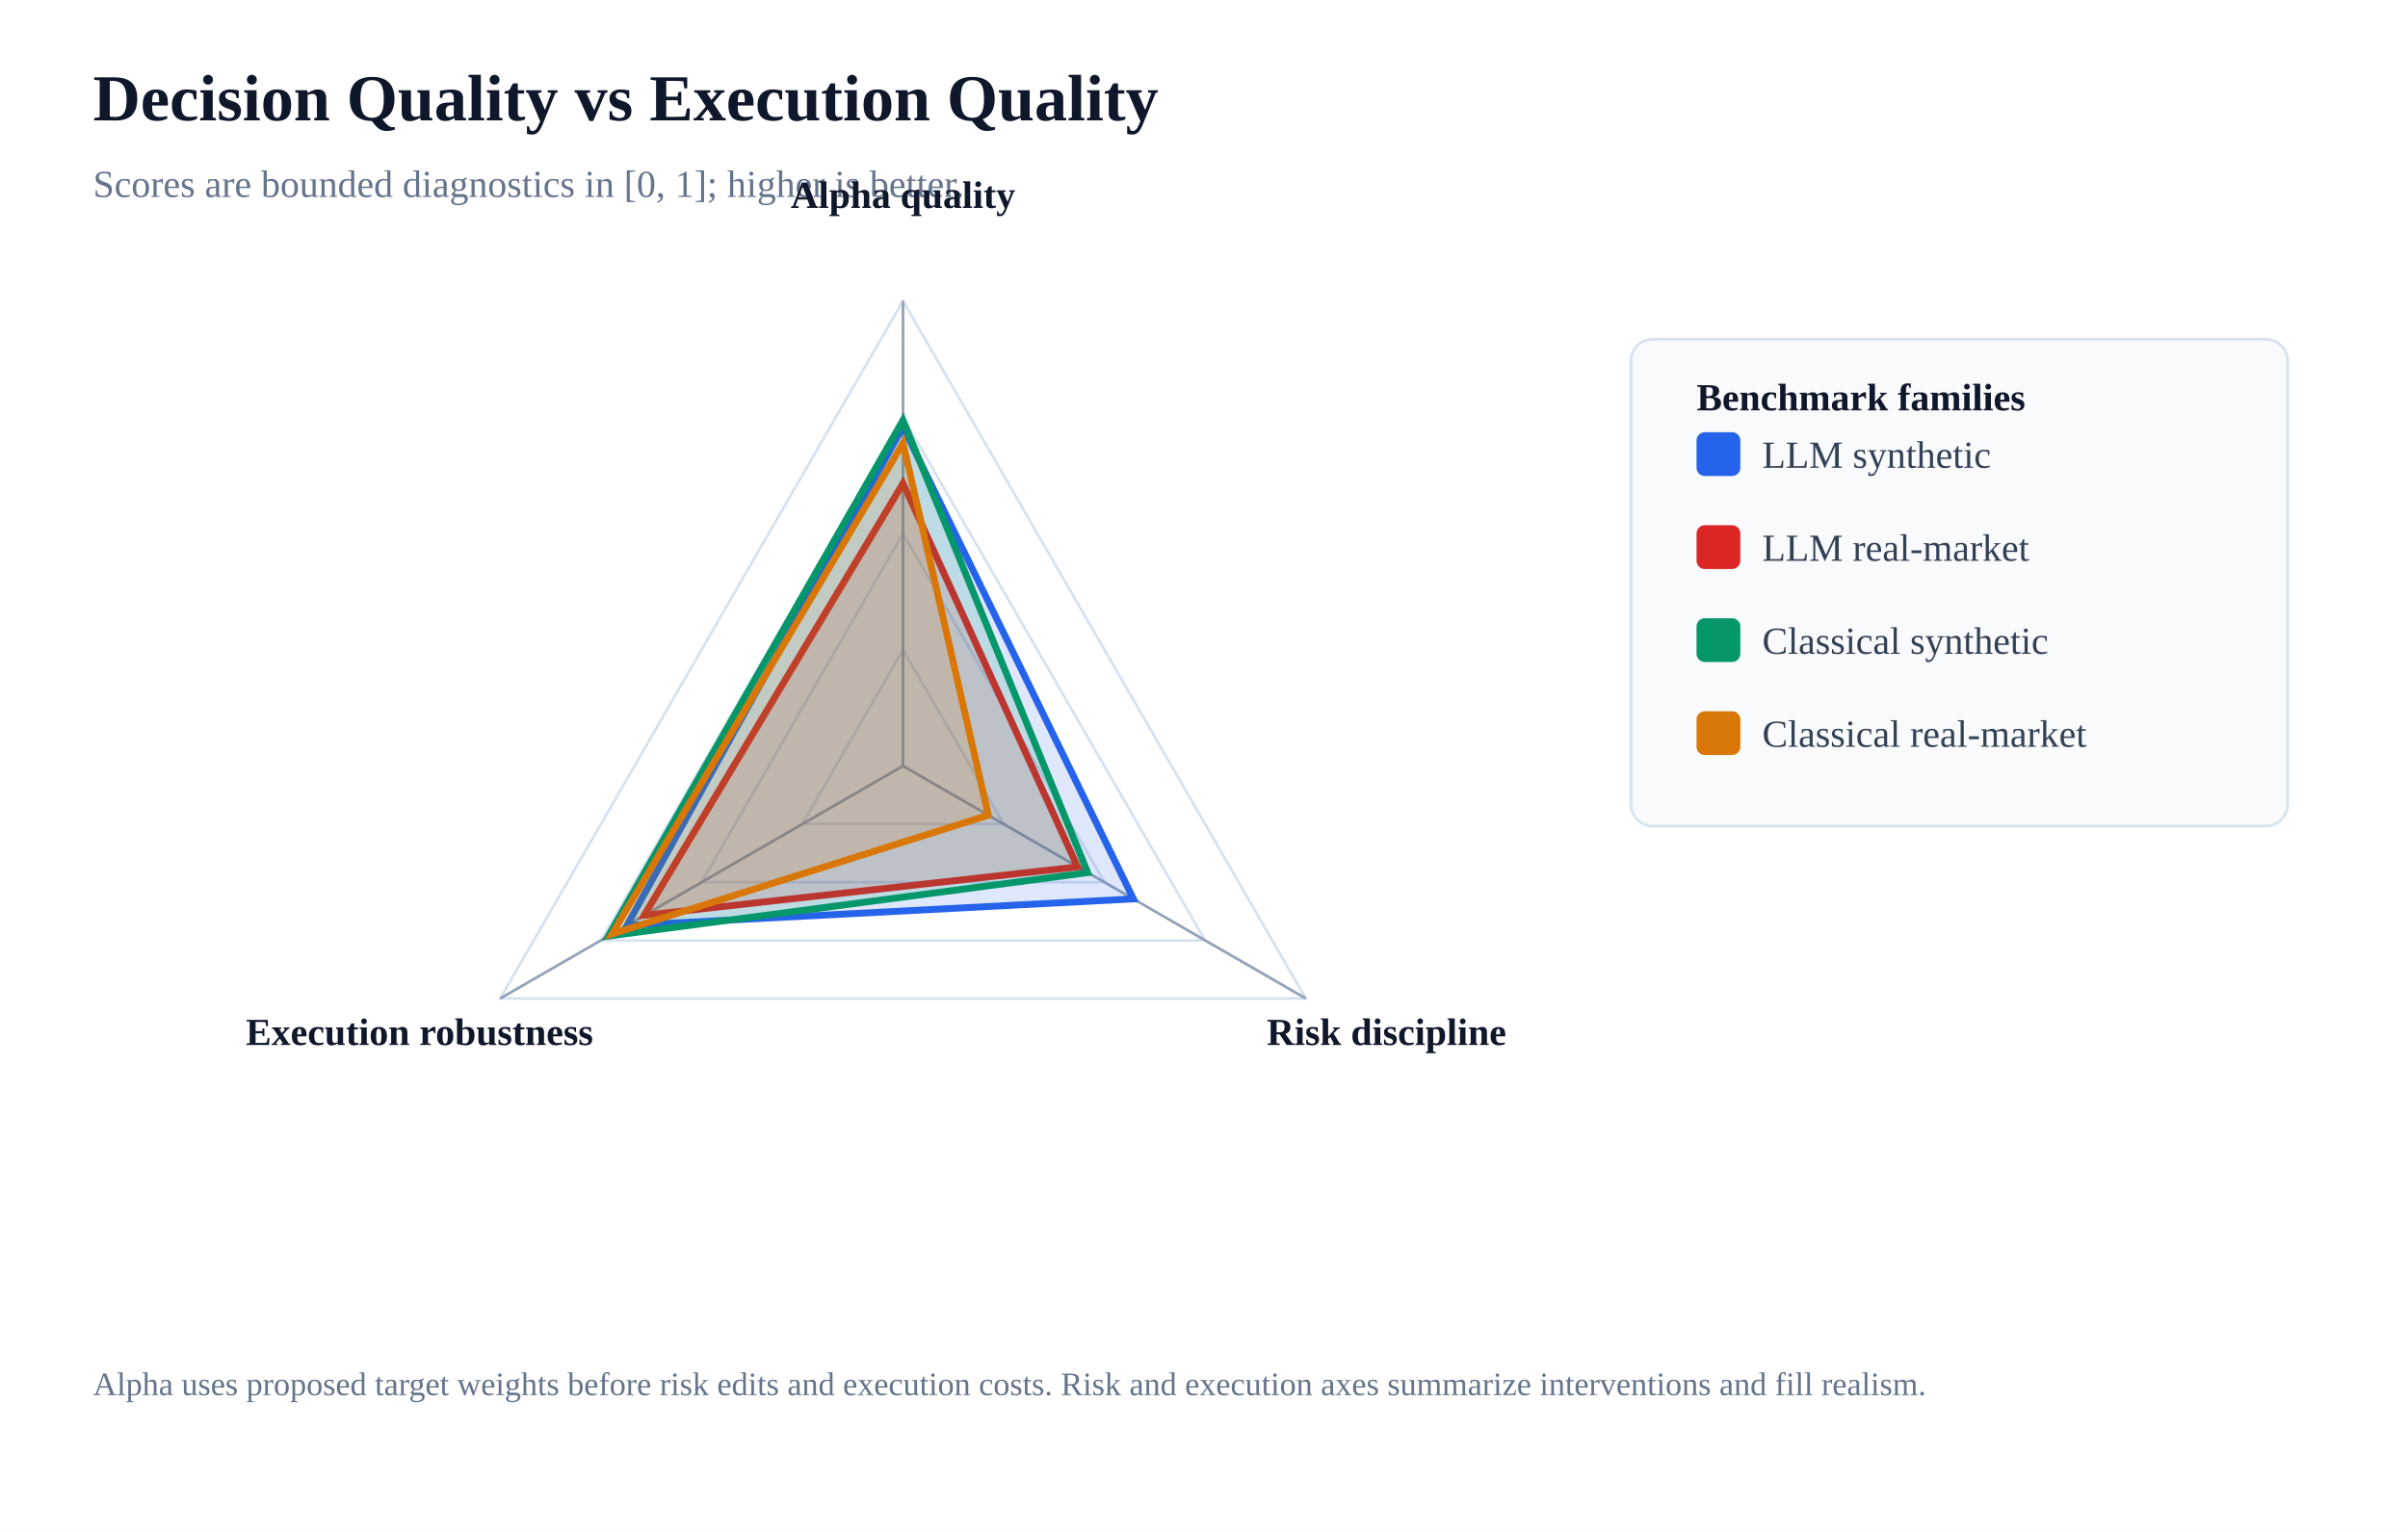
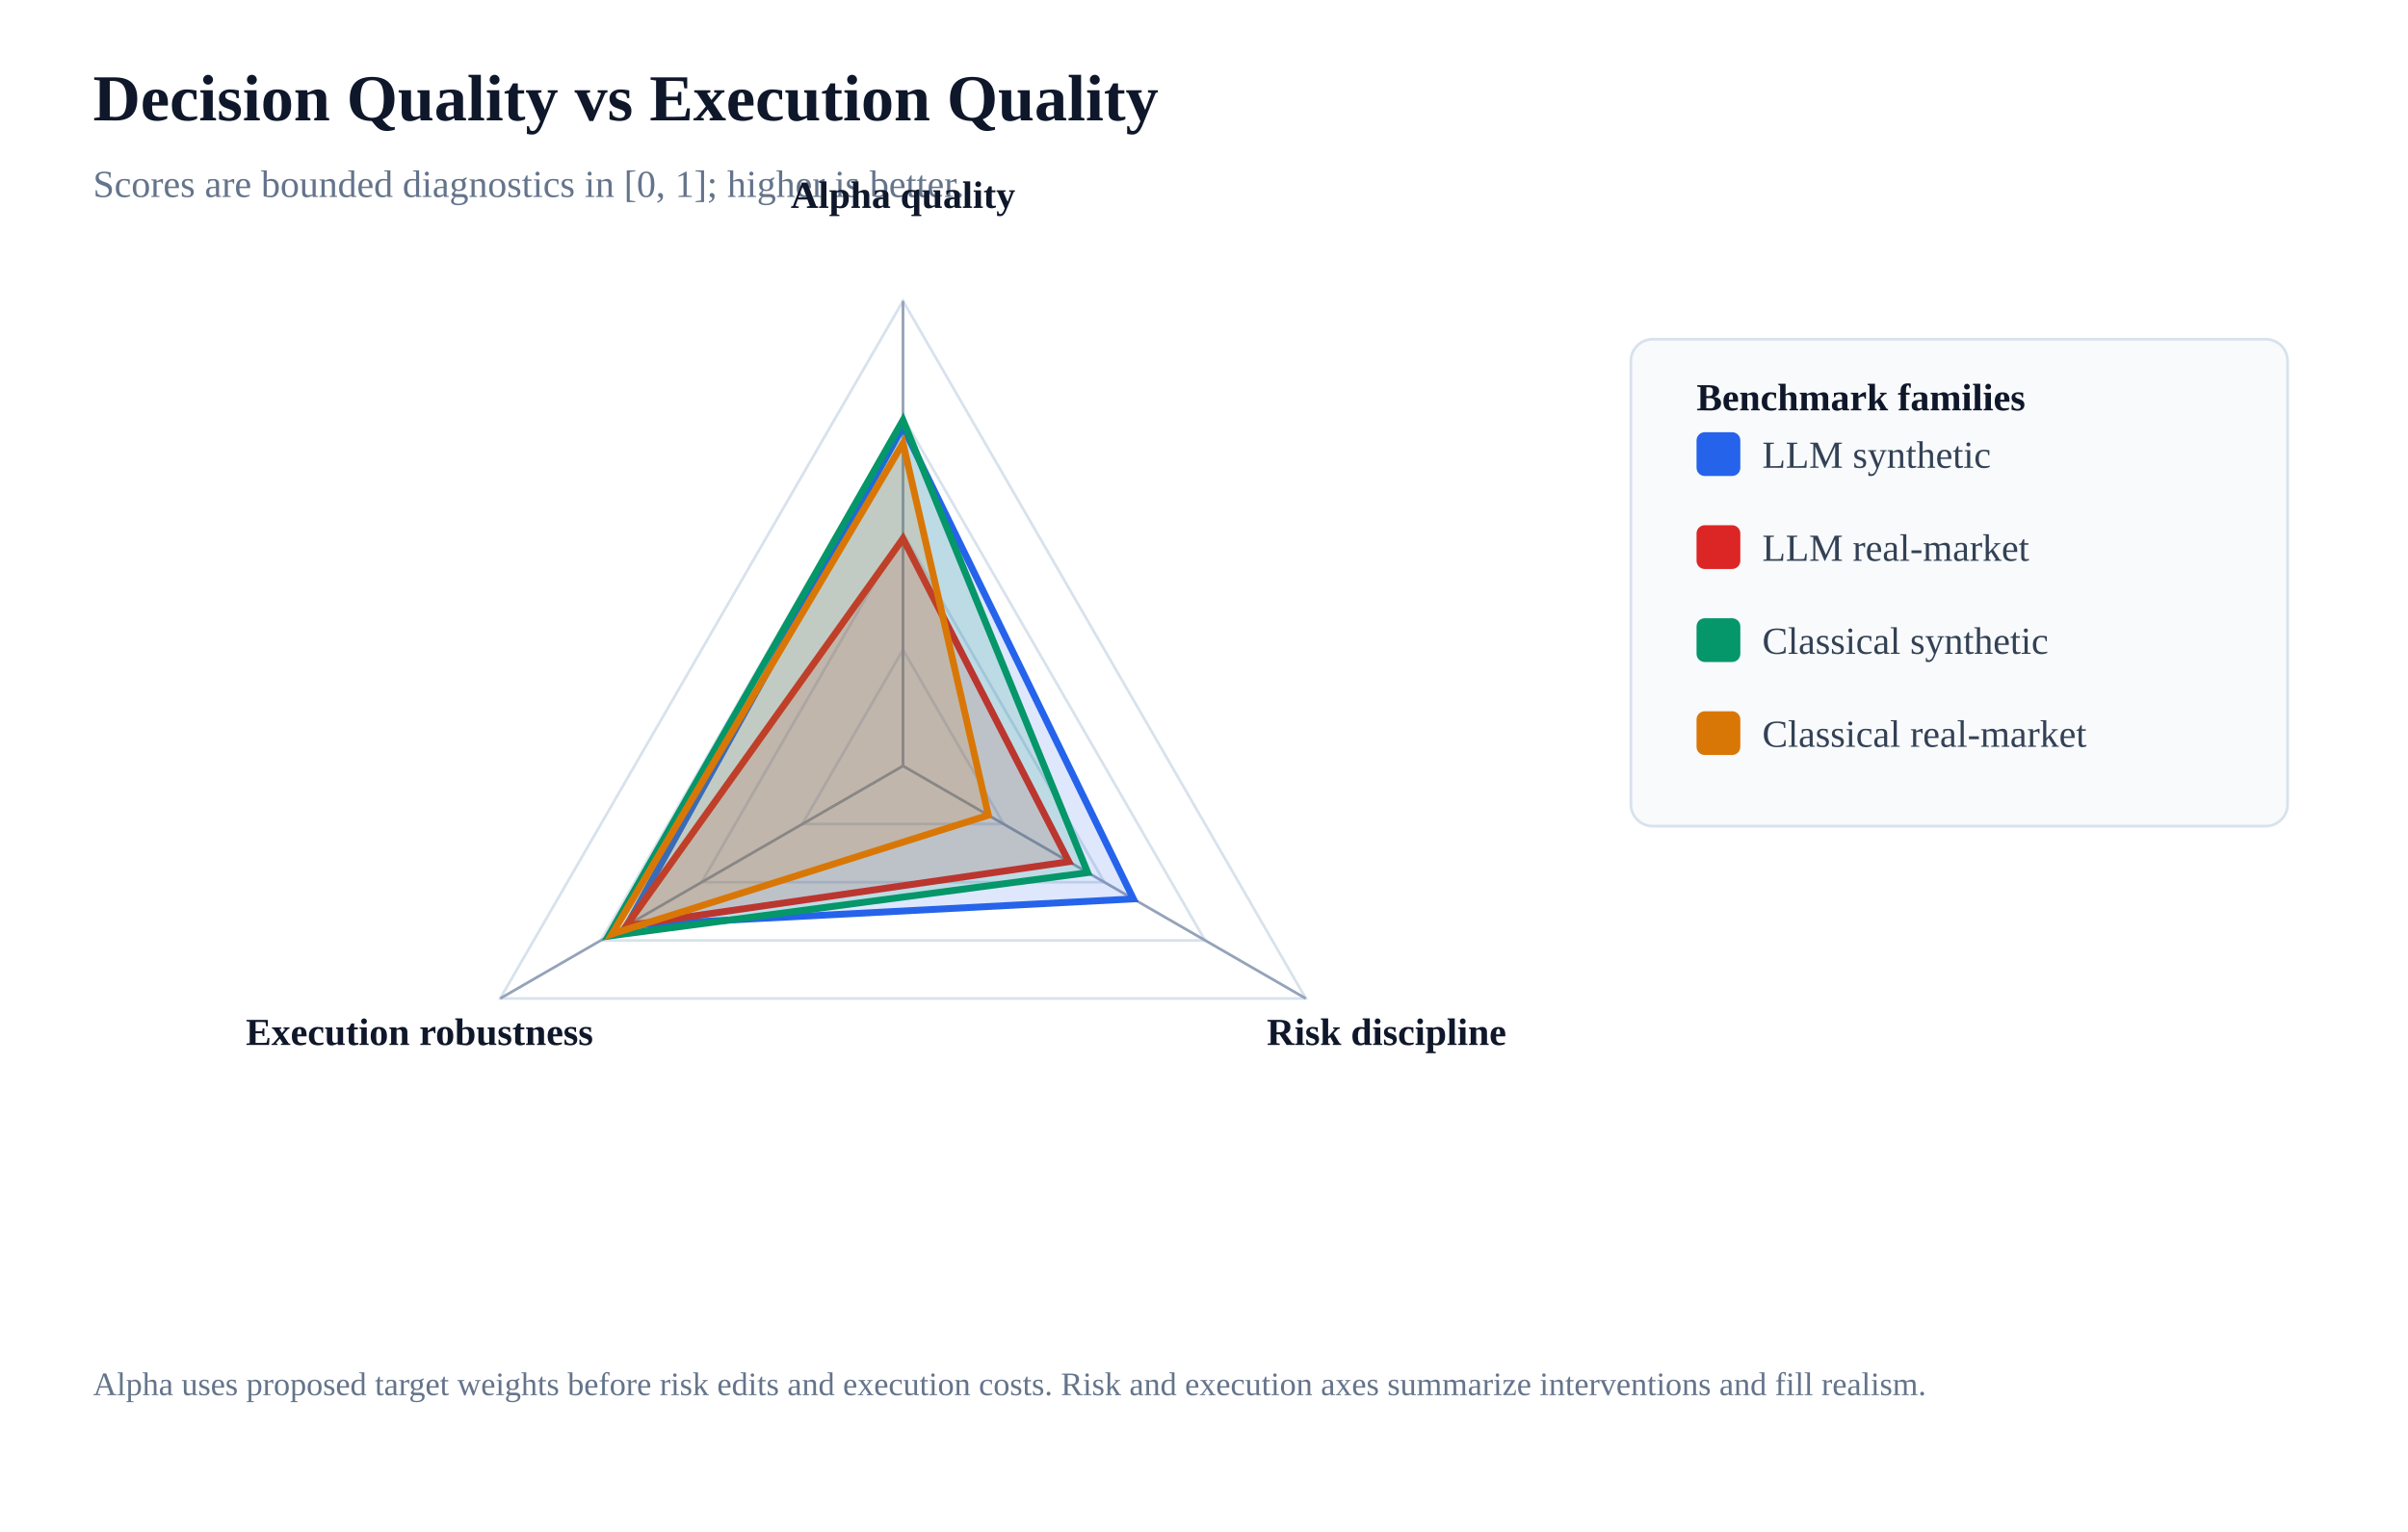
<svg xmlns="http://www.w3.org/2000/svg" width="880" height="560" viewBox="0 0 880 560" role="img" aria-label="Alpha, risk discipline, and execution robustness radar chart">
  <rect width="880" height="560" fill="#ffffff" />
  <text x="34" y="44" font-size="24" font-weight="800" fill="#0f172a">Decision Quality vs Execution Quality</text>
  <text x="34" y="72" font-size="14" fill="#64748b">Scores are bounded diagnostics in [0, 1]; higher is better.</text>
  <polygon points="330.0,237.5 366.8,301.2 293.2,301.2" fill="none" stroke="#d8e2ed" stroke-width="1" />
  <polygon points="330.0,195.0 403.6,322.5 256.4,322.5" fill="none" stroke="#d8e2ed" stroke-width="1" />
  <polygon points="330.0,152.5 440.4,343.8 219.6,343.8" fill="none" stroke="#d8e2ed" stroke-width="1" />
  <polygon points="330.0,110.0 477.2,365.0 182.8,365.0" fill="none" stroke="#d8e2ed" stroke-width="1" />
  <line x1="330.0" y1="280.0" x2="330.0" y2="110.0" stroke="#94a3b8" stroke-width="1" />
  <line x1="330.0" y1="280.0" x2="477.2" y2="365.0" stroke="#94a3b8" stroke-width="1" />
  <line x1="330.0" y1="280.0" x2="182.8" y2="365.0" stroke="#94a3b8" stroke-width="1" />
  <text x="330.0" y="76.0" text-anchor="middle" font-size="14" font-weight="700" fill="#0f172a">Alpha quality</text>
  <text x="506.7" y="382.0" text-anchor="middle" font-size="14" font-weight="700" fill="#0f172a">Risk discipline</text>
  <text x="153.3" y="382.0" text-anchor="middle" font-size="14" font-weight="700" fill="#0f172a">Execution robustness</text>
  <polygon points="330.0,156.0 414.2,328.6 229.1,338.3" fill="#2563eb" fill-opacity="0.15" stroke="#2563eb" stroke-width="2.5" />
-   <polygon points="330.0,176.7 393.8,316.9 235.4,334.6" fill="#dc2626" fill-opacity="0.15" stroke="#dc2626" stroke-width="2.5" />
+   <polygon points="330.0,196.9 390.6,315.0 228.9,338.4" fill="#dc2626" fill-opacity="0.15" stroke="#dc2626" stroke-width="2.5" />
  <polygon points="330.0,153.6 397.5,319.0 222.3,342.2" fill="#059669" fill-opacity="0.15" stroke="#059669" stroke-width="2.5" />
  <polygon points="330.0,162.0 361.2,298.0 223.7,341.4" fill="#d97706" fill-opacity="0.15" stroke="#d97706" stroke-width="2.5" />
  <rect x="596" y="124" width="240" height="178" rx="8" fill="#f8fafc" stroke="#d8e2ed" />
  <text x="620" y="150" font-size="14" font-weight="800" fill="#0f172a">Benchmark families</text>
  <rect x="620" y="158" width="16" height="16" rx="3" fill="#2563eb" />
  <text x="644" y="171" font-size="14" fill="#334155">LLM synthetic</text>
  <rect x="620" y="192" width="16" height="16" rx="3" fill="#dc2626" />
  <text x="644" y="205" font-size="14" fill="#334155">LLM real-market</text>
  <rect x="620" y="226" width="16" height="16" rx="3" fill="#059669" />
  <text x="644" y="239" font-size="14" fill="#334155">Classical synthetic</text>
  <rect x="620" y="260" width="16" height="16" rx="3" fill="#d97706" />
  <text x="644" y="273" font-size="14" fill="#334155">Classical real-market</text>
  <text x="34" y="510" font-size="12" fill="#64748b">Alpha uses proposed target weights before risk edits and execution costs. Risk and execution axes summarize interventions and fill realism.</text>
</svg>
